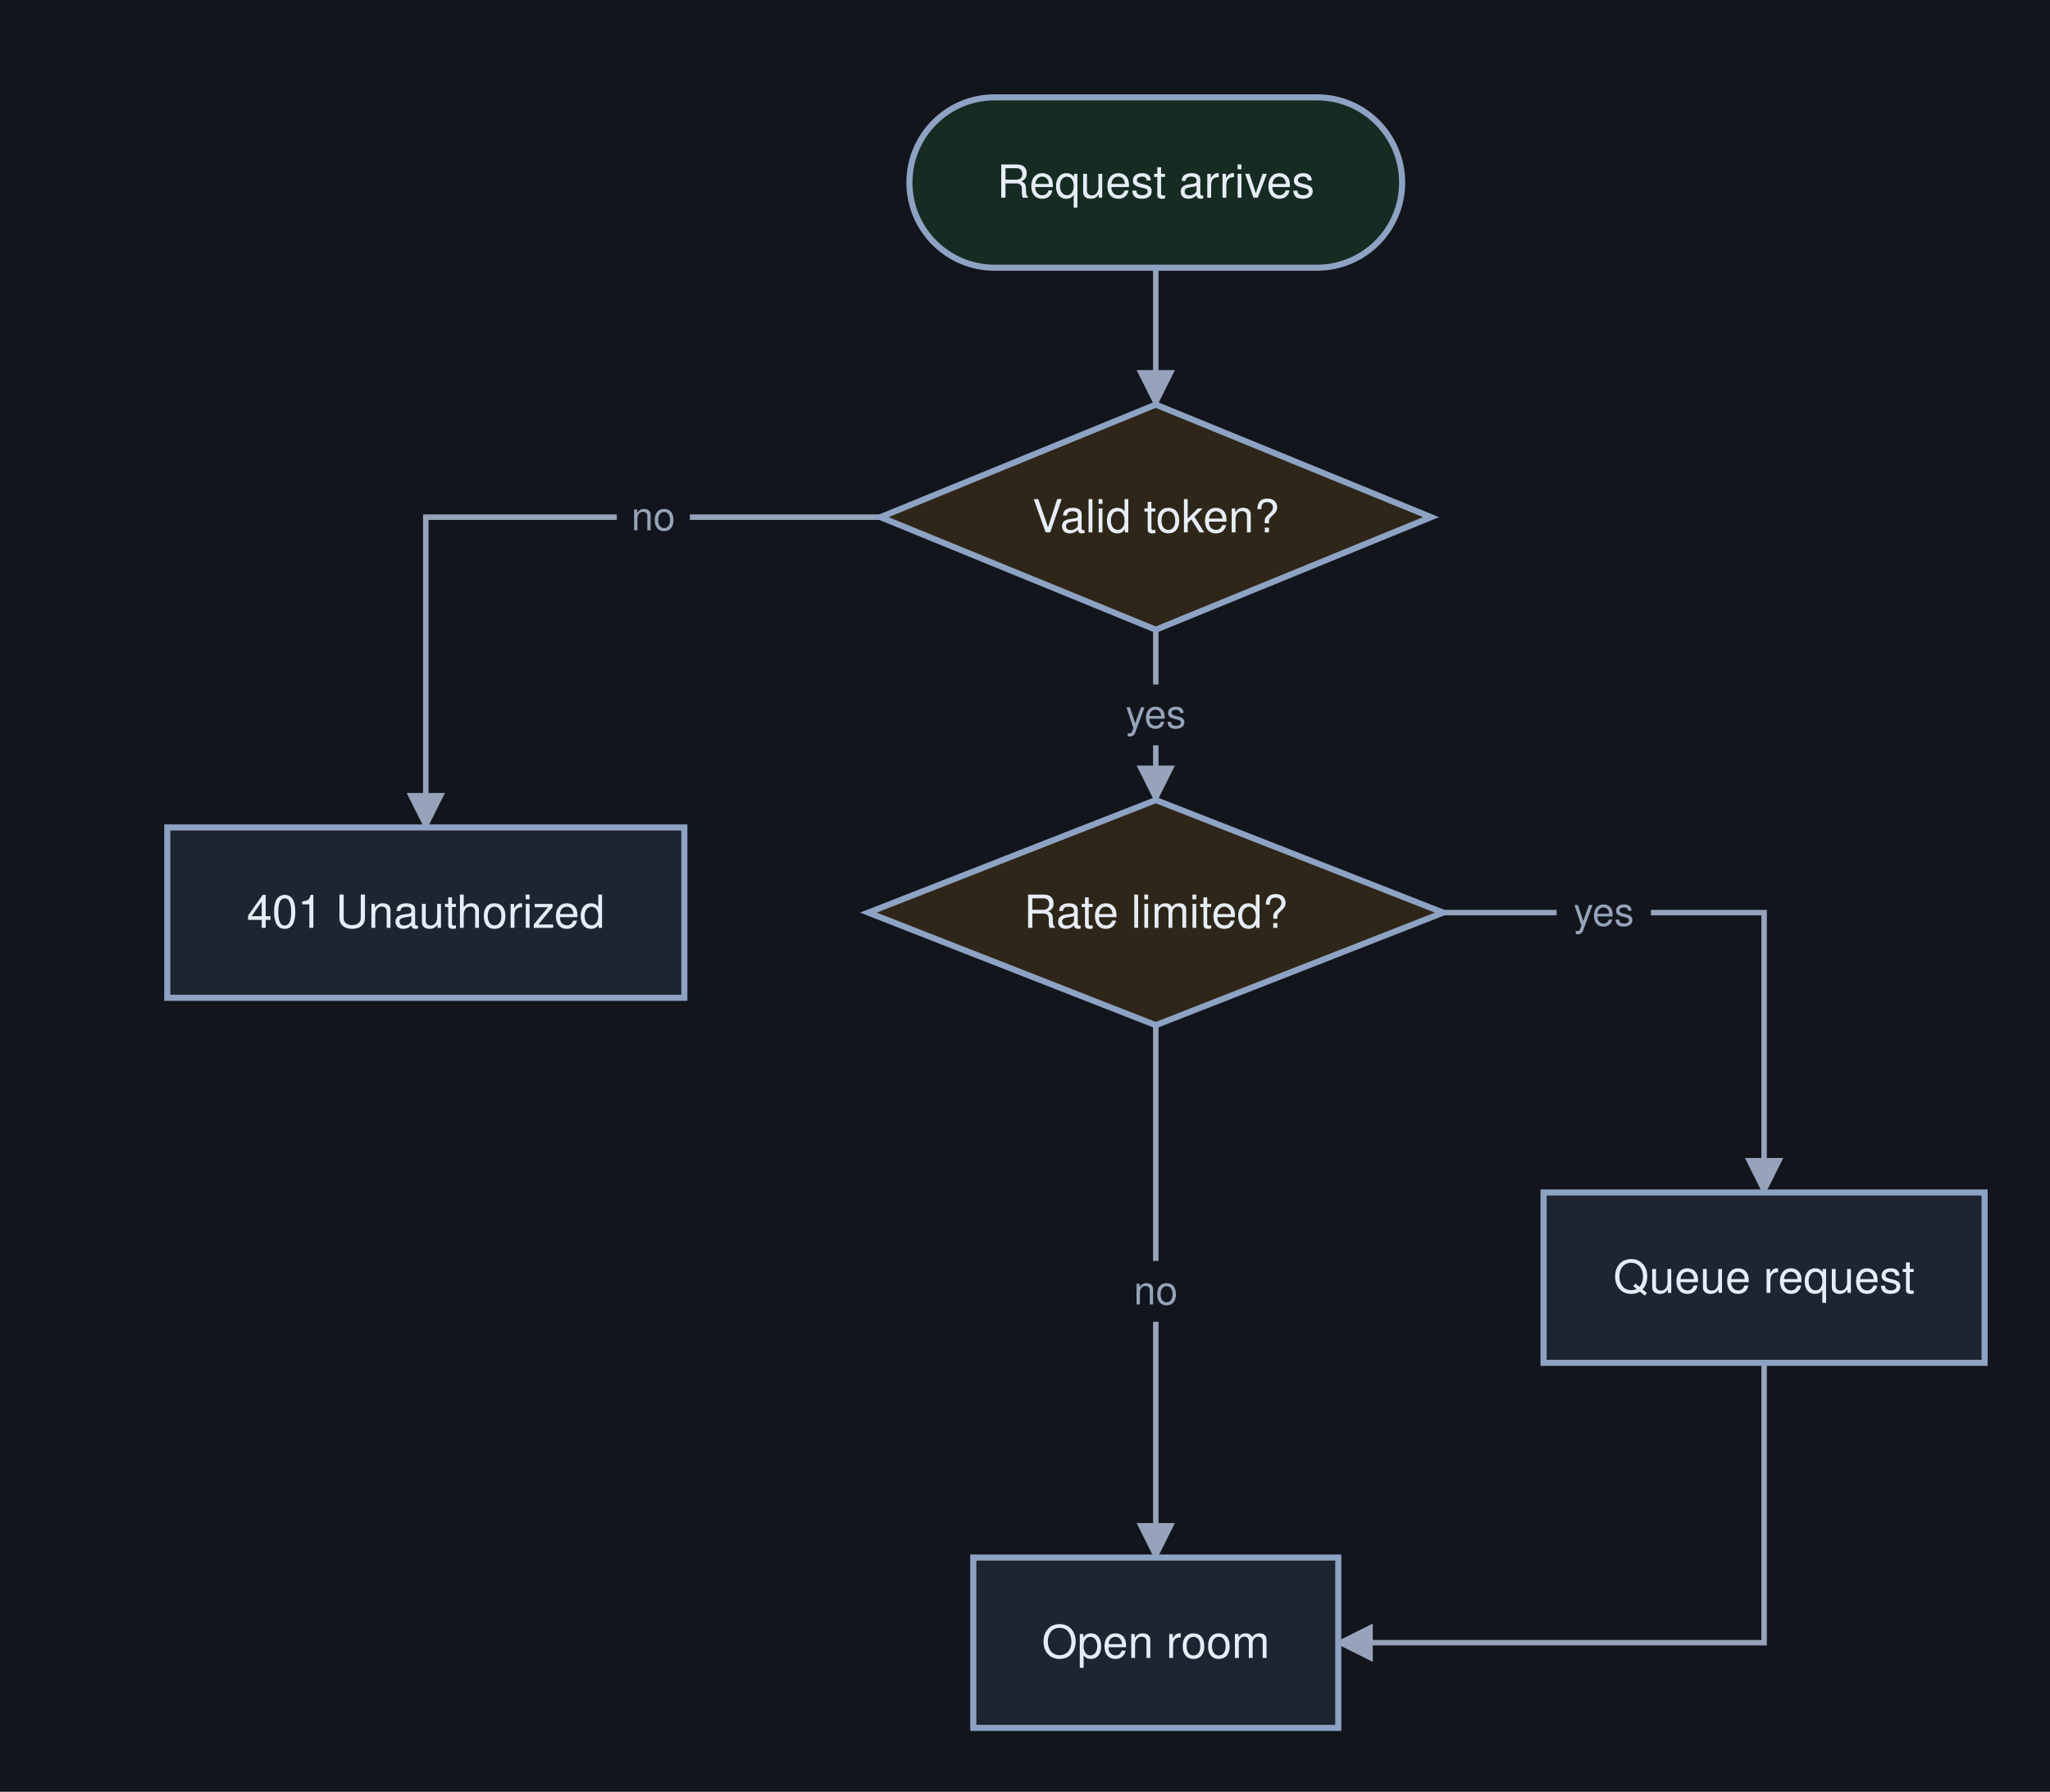
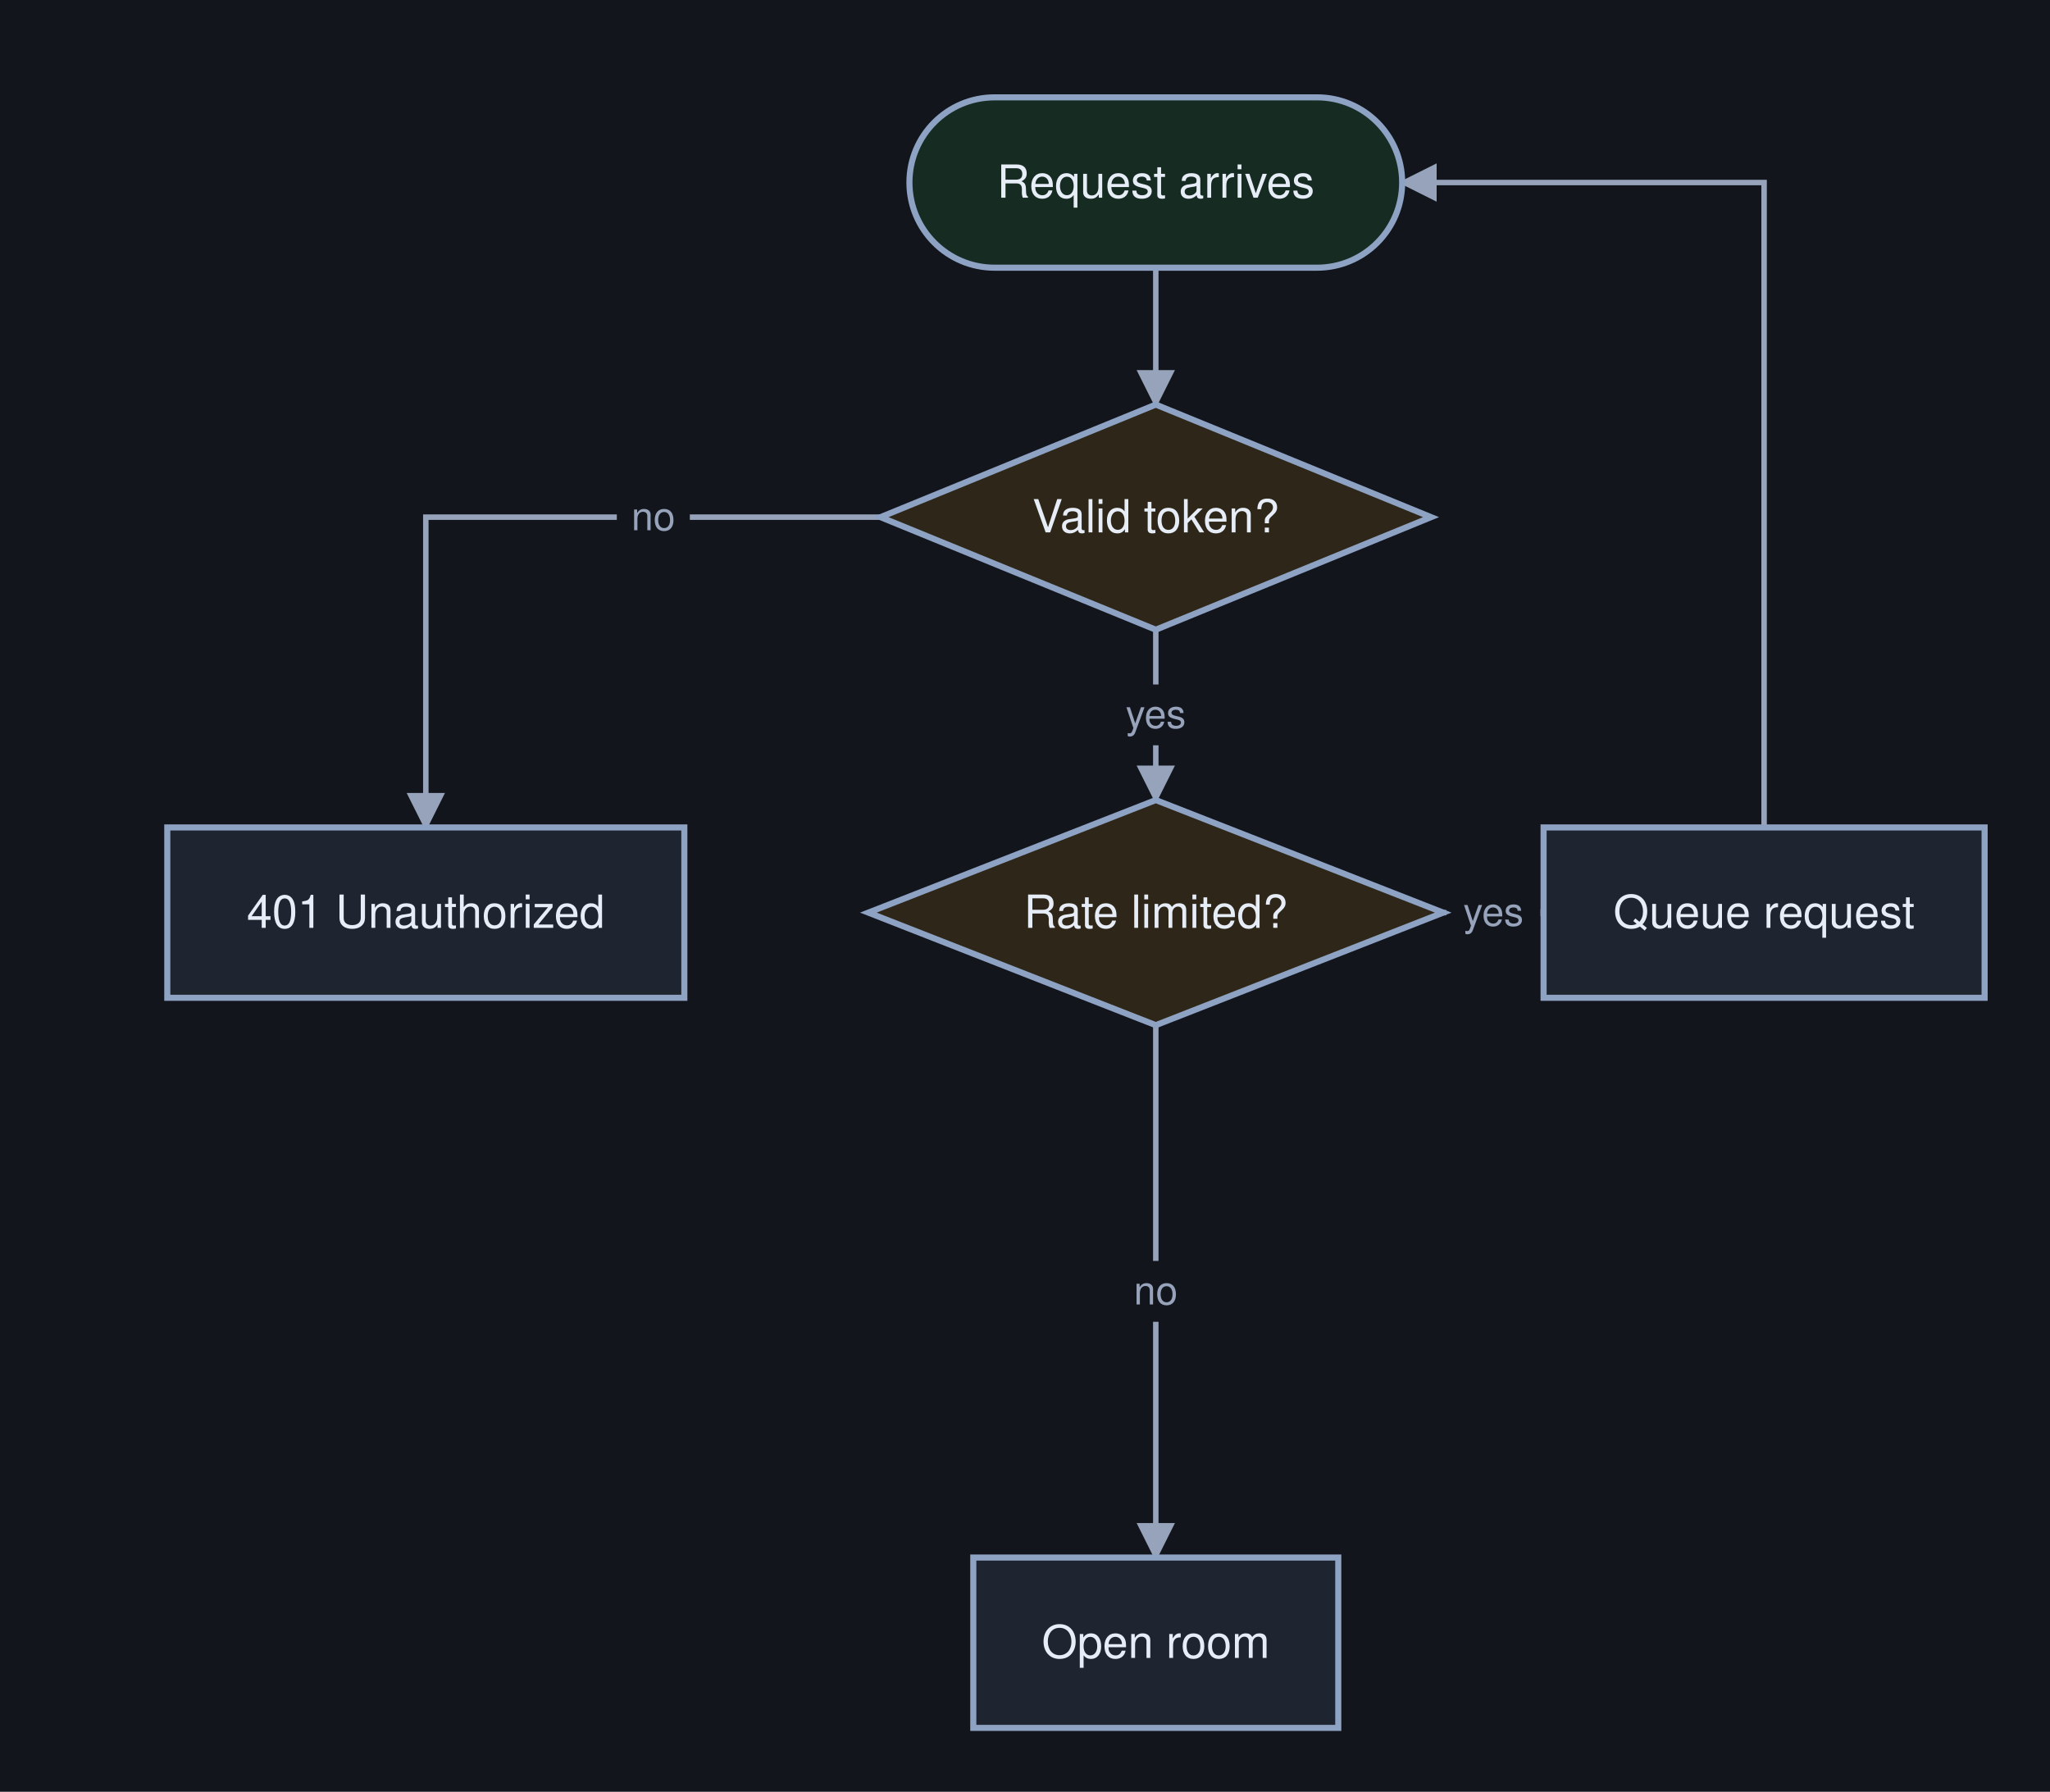
<svg xmlns="http://www.w3.org/2000/svg" width="674" height="589" viewBox="0 0 674 589">
  <defs>
    <marker id="ablauf-arrow" viewBox="0 0 10 10" refX="9" refY="5" markerWidth="7" markerHeight="7" orient="auto-start-reverse">
      <path d="M0,0 L10,5 L0,10 z" fill="#96a3ba" />
    </marker>
    <marker id="ablauf-arrow-accent" viewBox="0 0 10 10" refX="9" refY="5" markerWidth="7" markerHeight="7" orient="auto-start-reverse">
      <path d="M0,0 L10,5 L0,10 z" fill="#f59e0b" />
    </marker>
  </defs>
  <rect x="0" y="0" width="674" height="589" fill="#12151c" />
  <path d="M380,88 L380,133" fill="none" stroke="#96a3ba" stroke-width="1.8" marker-end="url(#ablauf-arrow)" />
  <path d="M289.5,170 L140,170 L140,272" fill="none" stroke="#96a3ba" stroke-width="1.8" marker-end="url(#ablauf-arrow)" />
  <rect x="202.8" y="160" width="24" height="20" rx="4" fill="#12151c" />
  <text x="214.8" y="174.3" text-anchor="middle" font-family="Helvetica, Arial, sans-serif" font-size="13" fill="#96a3ba">no</text>
  <path d="M380,207 L380,263" fill="none" stroke="#96a3ba" stroke-width="1.8" marker-end="url(#ablauf-arrow)" />
  <rect x="364.5" y="225" width="31" height="20" rx="4" fill="#12151c" />
  <text x="380" y="239.3" text-anchor="middle" font-family="Helvetica, Arial, sans-serif" font-size="13" fill="#96a3ba">yes</text>
  <path d="M380,337 L380,512" fill="none" stroke="#96a3ba" stroke-width="1.8" marker-end="url(#ablauf-arrow)" />
  <rect x="368" y="414.5" width="24" height="20" rx="4" fill="#12151c" />
  <text x="380" y="428.8" text-anchor="middle" font-family="Helvetica, Arial, sans-serif" font-size="13" fill="#96a3ba">no</text>
-   <path d="M474.5,300 L580,300 L580,392" fill="none" stroke="#96a3ba" stroke-width="1.8" marker-end="url(#ablauf-arrow)" />
-   <rect x="511.8" y="290" width="31" height="20" rx="4" fill="#12151c" />
-   <text x="527.3" y="304.3" text-anchor="middle" font-family="Helvetica, Arial, sans-serif" font-size="13" fill="#96a3ba">yes</text>
-   <path d="M580,448 L580,540 L440,540" fill="none" stroke="#96a3ba" stroke-width="1.8" marker-end="url(#ablauf-arrow)" />
+   <path d="M474.5,300 L507.5,300" fill="none" stroke="#96a3ba" stroke-width="1.8" marker-end="url(#ablauf-arrow)" />
+   <rect x="475.5" y="290" width="31" height="20" rx="4" fill="#12151c" />
+   <text x="491" y="304.3" text-anchor="middle" font-family="Helvetica, Arial, sans-serif" font-size="13" fill="#96a3ba">yes</text>
+   <path d="M580,272 L580,60 L461,60" fill="none" stroke="#96a3ba" stroke-width="1.8" marker-end="url(#ablauf-arrow)" />
  <rect x="299" y="32" width="162" height="56" rx="28" fill="#162b22" stroke="#8ea3c4" stroke-width="2" />
  <text x="380" y="65" text-anchor="middle" font-family="Helvetica, Arial, sans-serif" font-size="15" fill="#e7edf7">Request arrives</text>
  <polygon points="380,133 470.5,170 380,207 289.5,170" fill="#2e2618" stroke="#8ea3c4" stroke-width="2" />
  <text x="380" y="175" text-anchor="middle" font-family="Helvetica, Arial, sans-serif" font-size="15" fill="#e7edf7">Valid token?</text>
  <rect x="55" y="272" width="170" height="56" rx="0" fill="#1e2530" stroke="#8ea3c4" stroke-width="2" />
  <text x="140" y="305" text-anchor="middle" font-family="Helvetica, Arial, sans-serif" font-size="15" fill="#e7edf7">401 Unauthorized</text>
  <polygon points="380,263 474.5,300 380,337 285.5,300" fill="#2e2618" stroke="#8ea3c4" stroke-width="2" />
  <text x="380" y="305" text-anchor="middle" font-family="Helvetica, Arial, sans-serif" font-size="15" fill="#e7edf7">Rate limited?</text>
  <rect x="320" y="512" width="120" height="56" rx="0" fill="#1e2530" stroke="#8ea3c4" stroke-width="2" />
  <text x="380" y="545" text-anchor="middle" font-family="Helvetica, Arial, sans-serif" font-size="15" fill="#e7edf7">Open room</text>
-   <rect x="507.5" y="392" width="145" height="56" rx="0" fill="#1e2530" stroke="#8ea3c4" stroke-width="2" />
-   <text x="580" y="425" text-anchor="middle" font-family="Helvetica, Arial, sans-serif" font-size="15" fill="#e7edf7">Queue request</text>
+   <rect x="507.5" y="272" width="145" height="56" rx="0" fill="#1e2530" stroke="#8ea3c4" stroke-width="2" />
+   <text x="580" y="305" text-anchor="middle" font-family="Helvetica, Arial, sans-serif" font-size="15" fill="#e7edf7">Queue request</text>
</svg>
